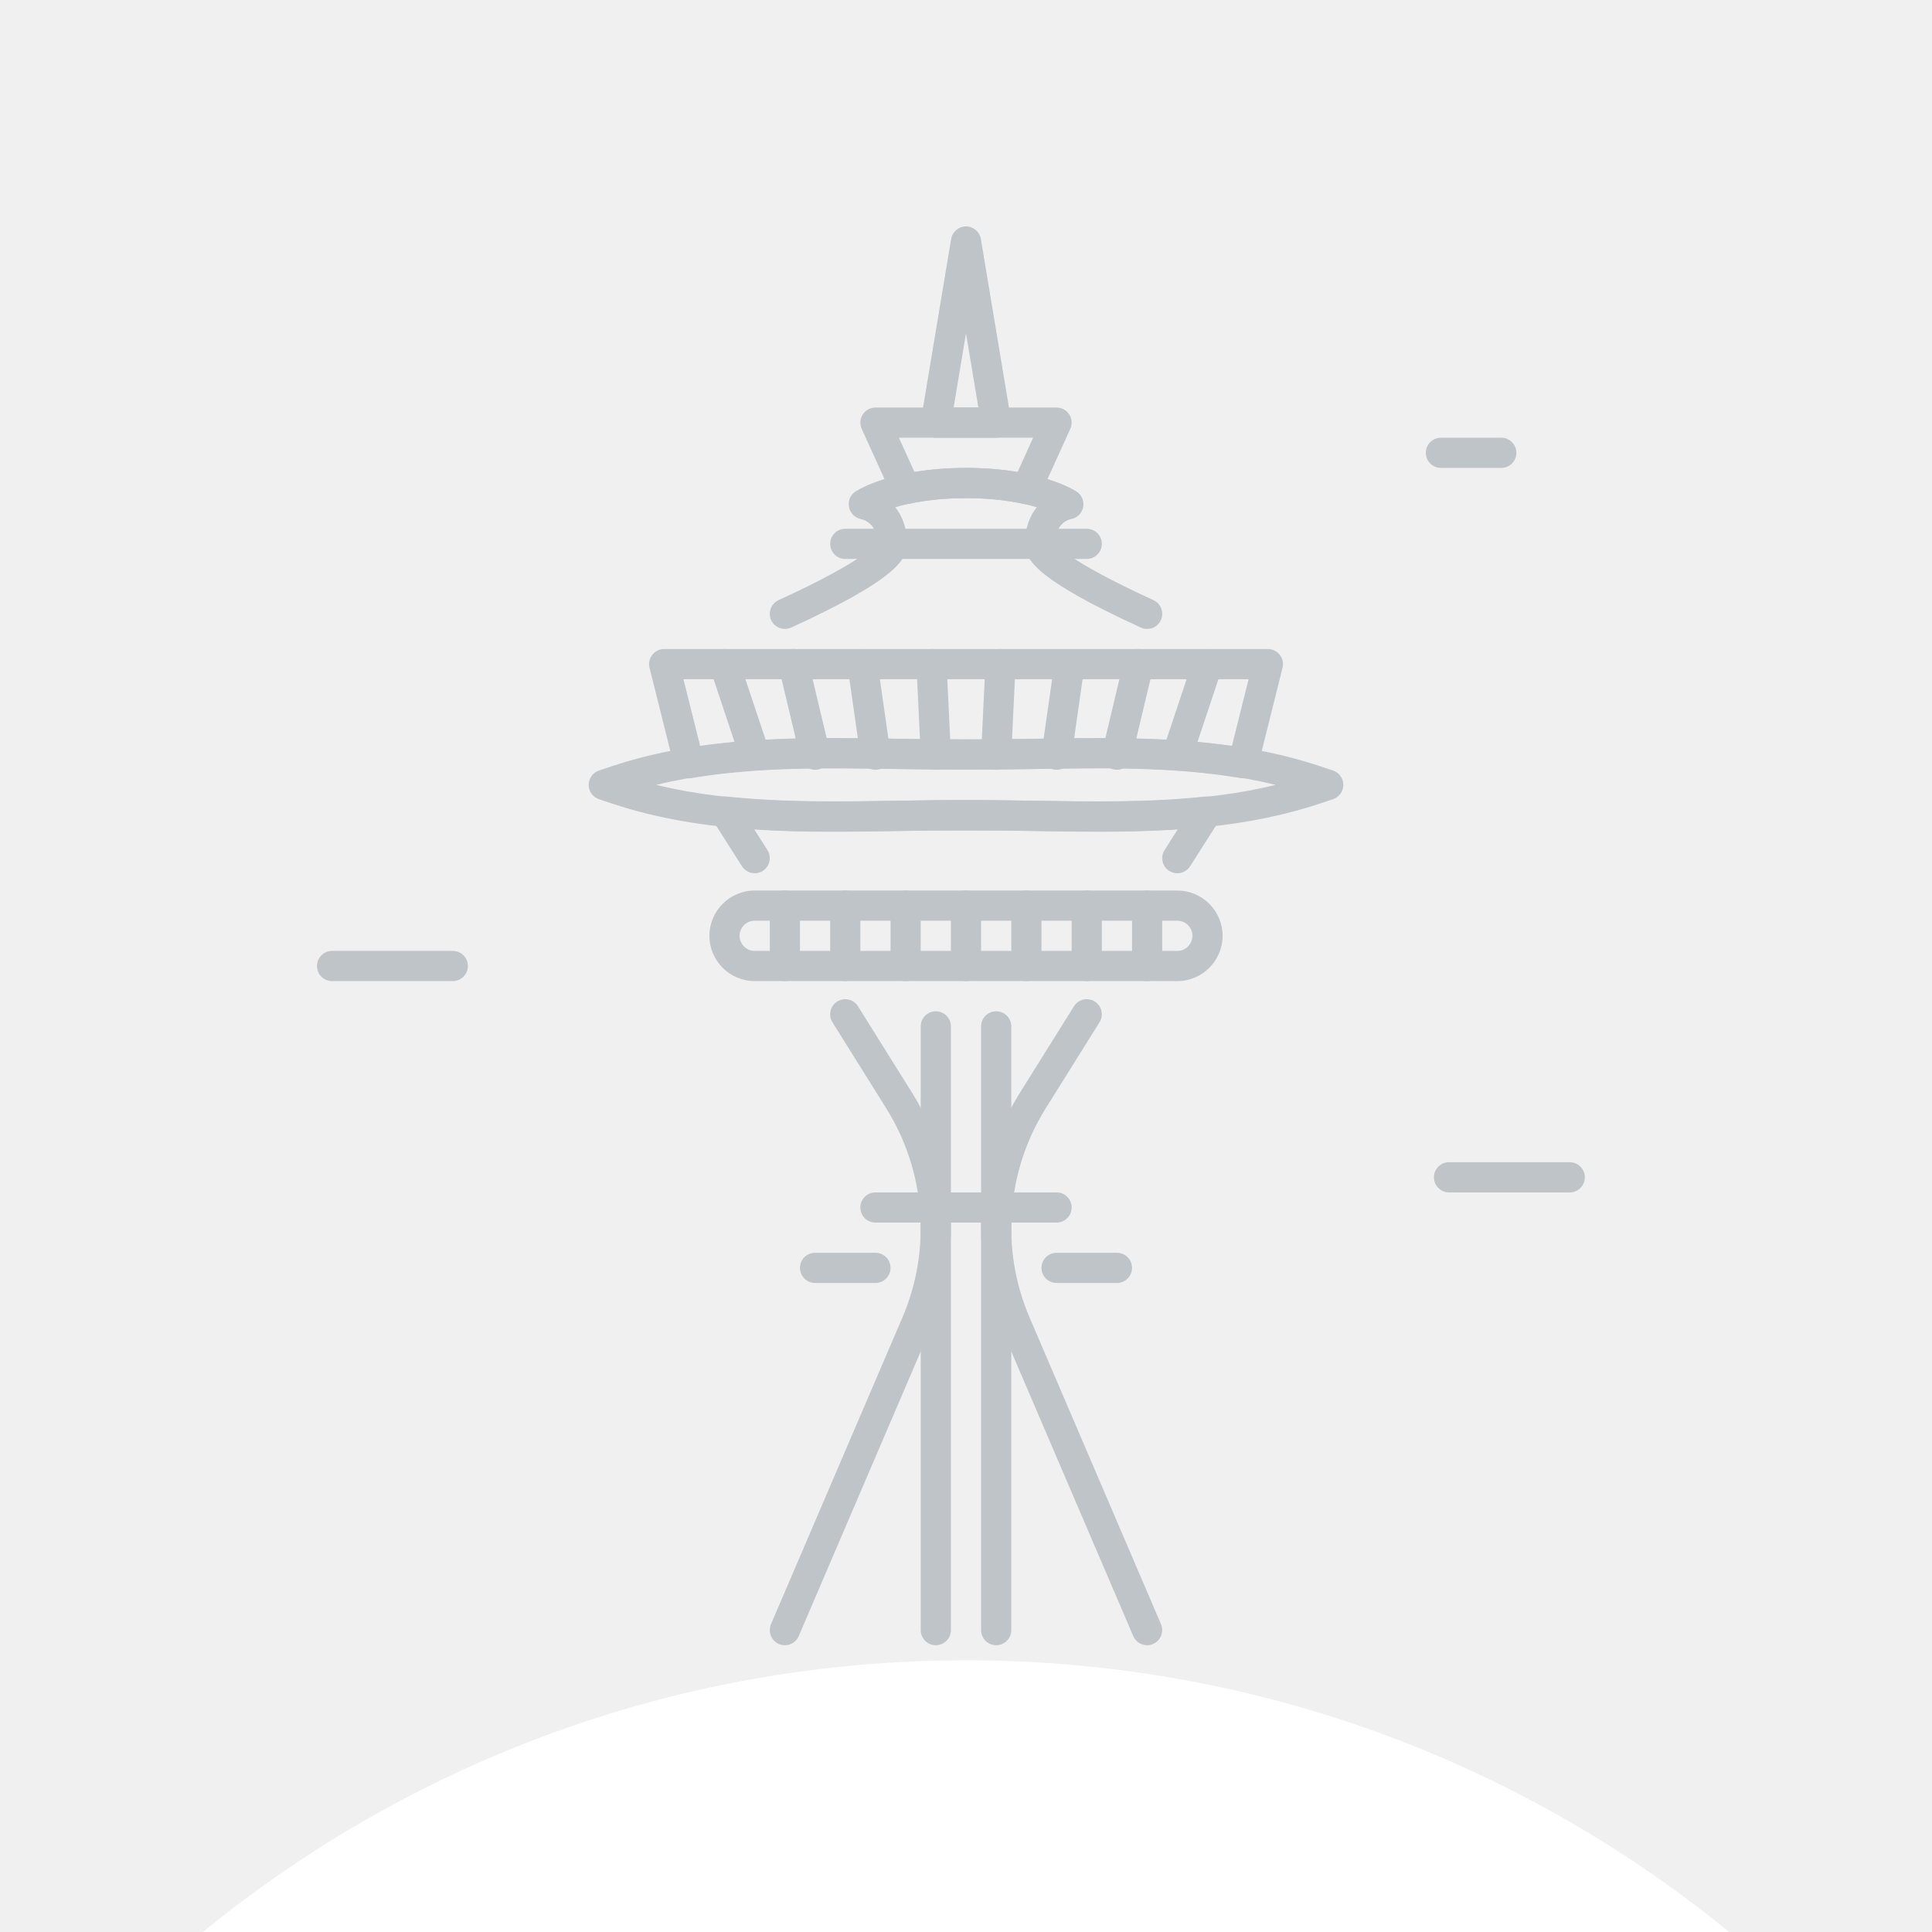
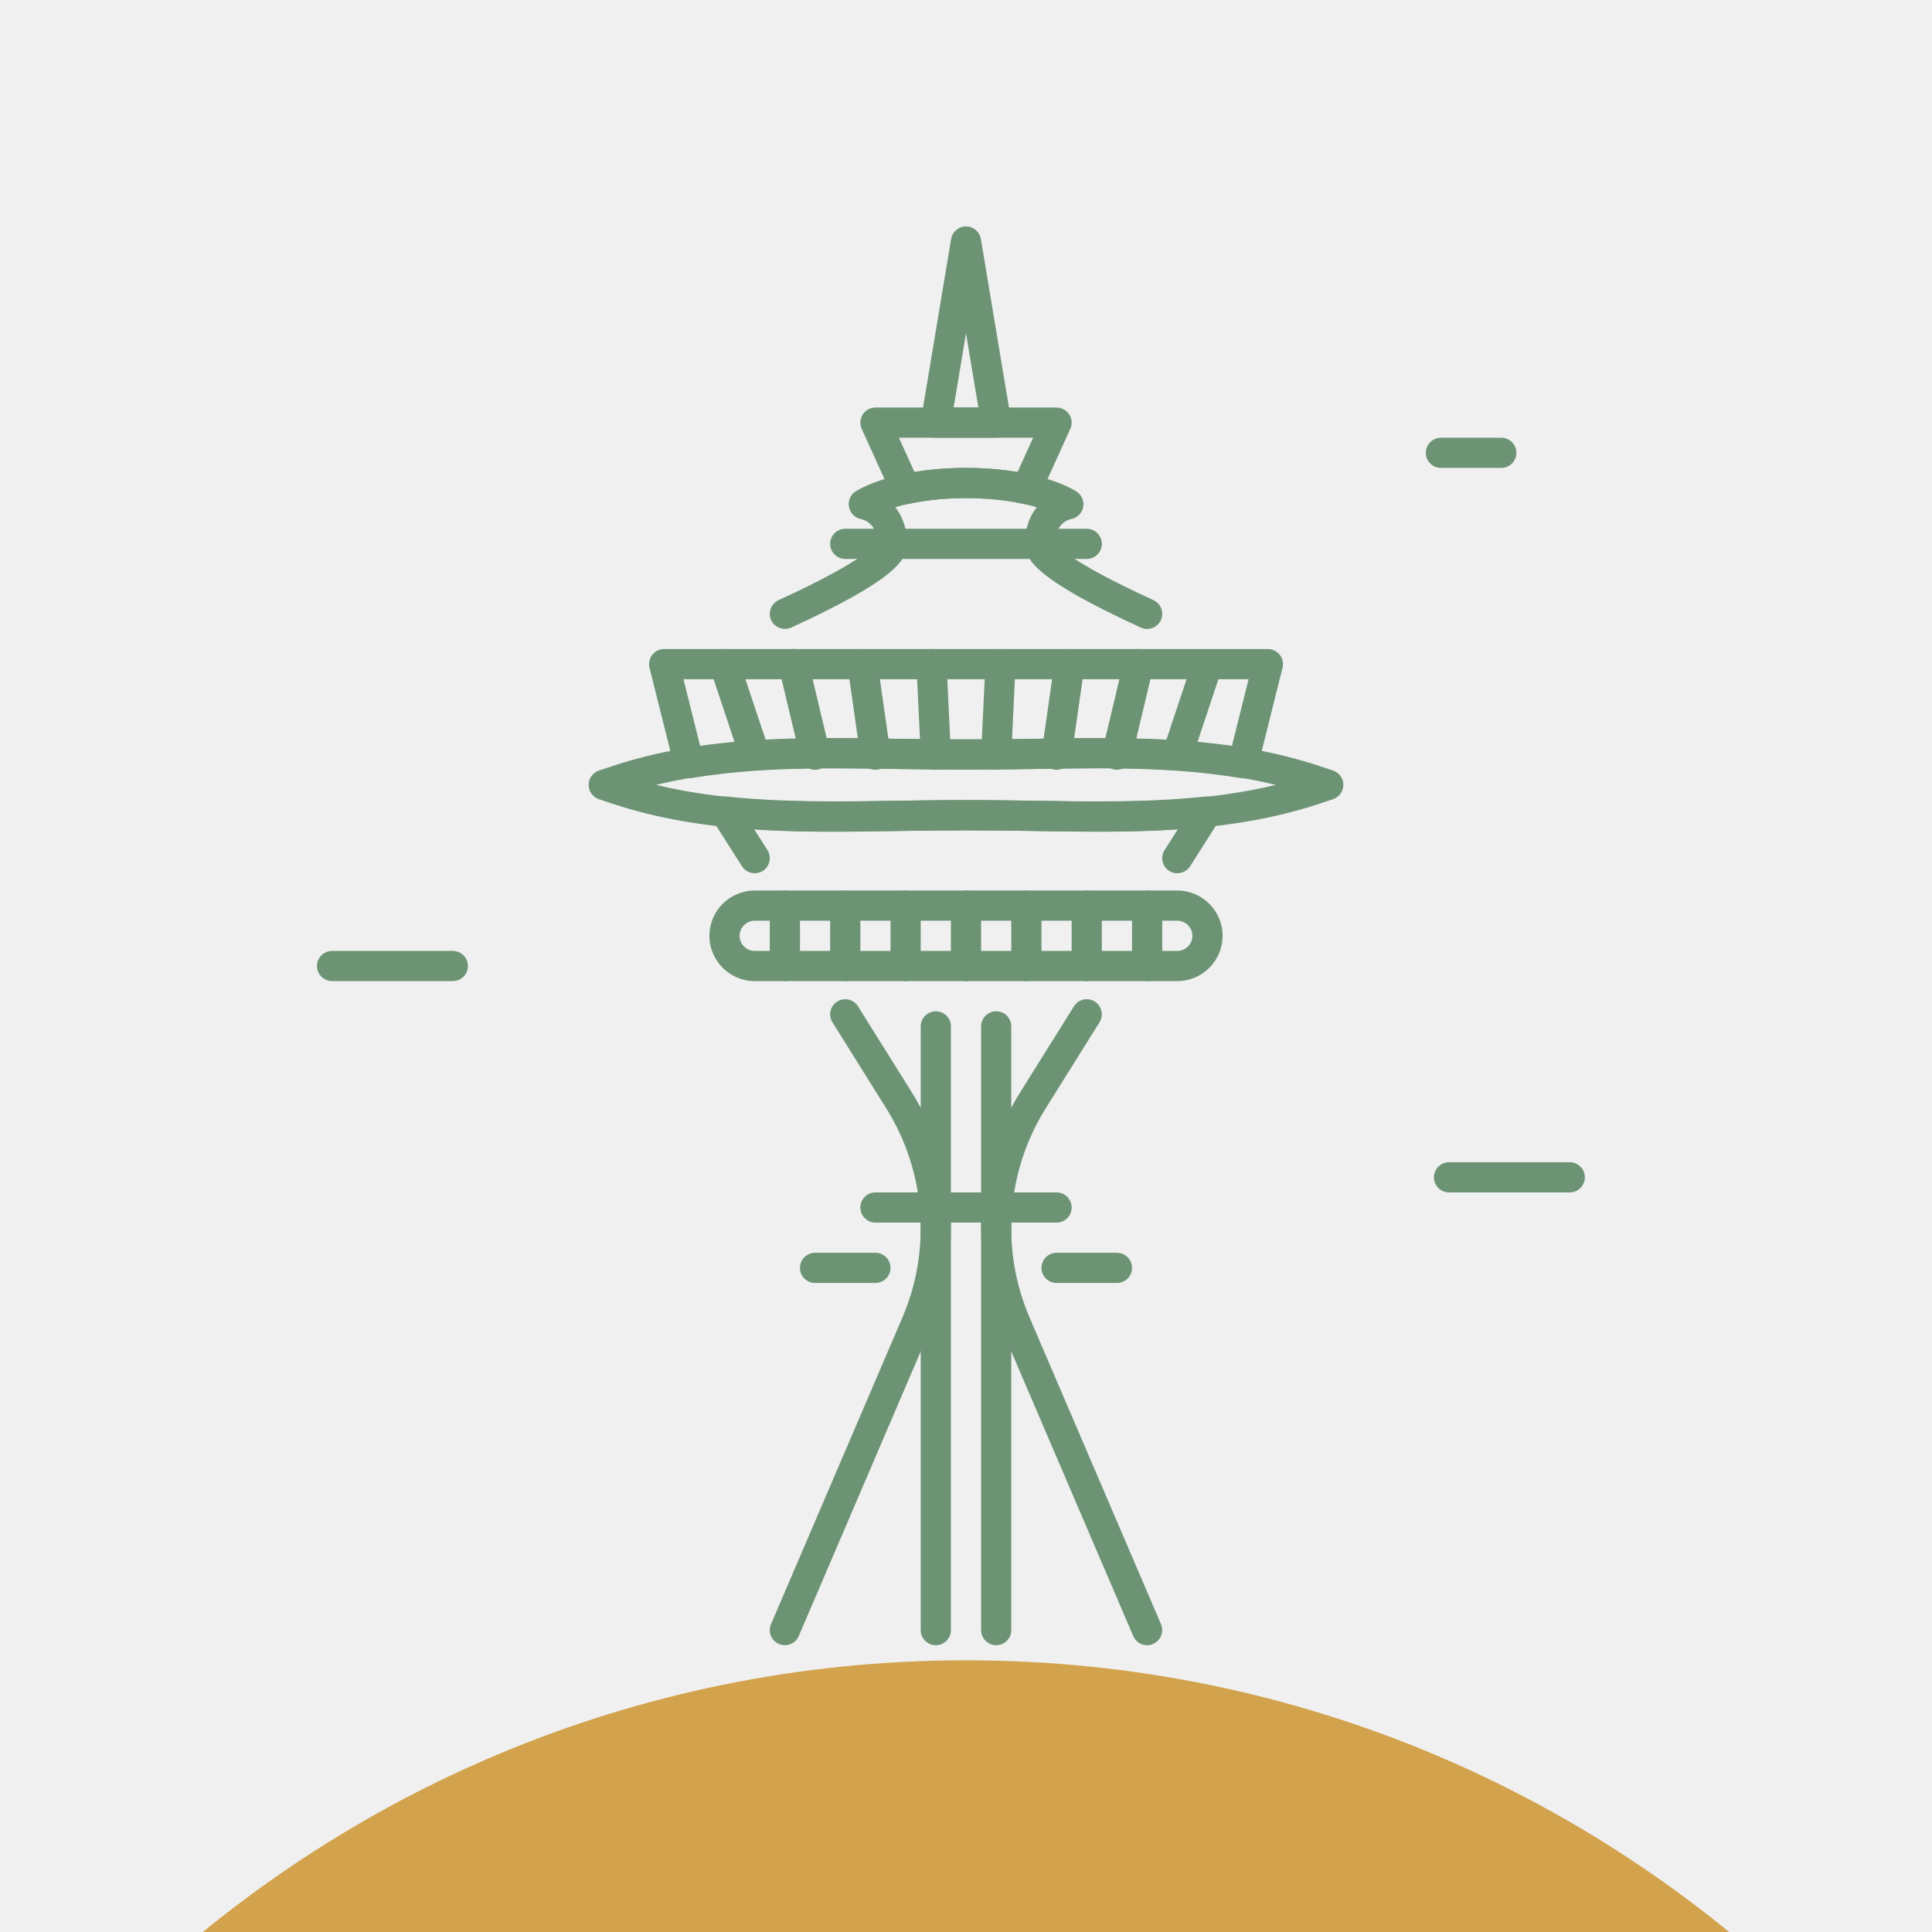
<svg xmlns="http://www.w3.org/2000/svg" width="64px" height="64px" viewBox="0 0 64 64" id="Layer_1" style="enable-background:new 0 0 64 64;" version="1.1" xml:space="preserve">
  <style type="text/css">
- 	.st0{fill:#FFFFFF;}
- 	.st1{fill:#bfc4c9;}
+ 	.st0{fill:#d2a24c;}
+ 	.st1{fill:#6c9474;}
</style>
  <g>
    <g>
      <circle class="st0" cx="32" cy="95" r="40" />
    </g>
    <g>
      <path class="st1" d="M49.732,15.5h-2c-0.276,0-0.5-0.224-0.5-0.5s0.224-0.5,0.5-0.5h2c0.276,0,0.5,0.224,0.5,0.5    S50.009,15.5,49.732,15.5z" />
    </g>
    <g>
      <path class="st1" d="M36.415,27.552c-0.731,0-1.461-0.013-2.185-0.025c-1.482-0.027-2.979-0.027-4.461,0    c-3.161,0.057-6.432,0.113-9.499-0.909l-0.429-0.143C19.638,26.406,19.5,26.216,19.5,26s0.138-0.406,0.342-0.475l0.429-0.143    c3.067-1.022,6.337-0.964,9.499-0.909c1.482,0.027,2.979,0.027,4.461,0c3.162-0.054,6.432-0.113,9.499,0.909l0.429,0.143    C44.362,25.594,44.5,25.784,44.5,26s-0.138,0.406-0.342,0.475l-0.429,0.143C41.364,27.405,38.879,27.552,36.415,27.552z M32,26.5    c0.751,0,1.501,0.014,2.248,0.026c2.798,0.052,5.457,0.097,8.011-0.526c-2.554-0.622-5.214-0.578-8.011-0.526    c-1.494,0.025-3.002,0.025-4.496,0c-2.799-0.051-5.458-0.098-8.011,0.526c2.553,0.623,5.211,0.577,8.011,0.526    C30.499,26.514,31.249,26.5,32,26.5z" />
    </g>
    <g>
      <path class="st1" d="M39,28.928c-0.092,0-0.186-0.025-0.269-0.078c-0.232-0.148-0.302-0.457-0.153-0.69l0.44-0.692    c-1.612,0.107-3.257,0.081-4.856,0.057c-1.438-0.023-2.887-0.023-4.324,0c-1.6,0.024-3.245,0.051-4.856-0.057l0.44,0.692    c0.148,0.233,0.079,0.542-0.153,0.69c-0.232,0.146-0.542,0.078-0.69-0.153l-0.983-1.546c-0.104-0.162-0.104-0.369-0.003-0.532    c0.102-0.162,0.29-0.252,0.478-0.233c1.872,0.199,3.757,0.17,5.752,0.139c1.449-0.023,2.908-0.023,4.357,0    c1.994,0.031,3.88,0.061,5.752-0.139c0.19-0.02,0.377,0.071,0.478,0.233c0.102,0.163,0.101,0.37-0.003,0.532l-0.983,1.546    C39.326,28.846,39.165,28.928,39,28.928z" />
    </g>
    <g>
      <path class="st1" d="M41.18,25.782c-0.027,0-0.055-0.002-0.083-0.007c-2.231-0.375-4.506-0.339-6.912-0.299    c-1.451,0.023-2.918,0.023-4.369,0c-2.407-0.037-4.681-0.075-6.912,0.299c-0.265,0.046-0.505-0.119-0.568-0.372l-0.82-3.282    c-0.037-0.149-0.004-0.308,0.091-0.429S21.846,21.5,22,21.5h20c0.154,0,0.3,0.071,0.395,0.192s0.128,0.279,0.091,0.429    l-0.82,3.282C41.608,25.629,41.405,25.782,41.18,25.782z M22.641,22.5l0.554,2.218c2.182-0.314,4.443-0.277,6.638-0.241    c1.441,0.023,2.895,0.023,4.336,0c2.194-0.036,4.456-0.073,6.638,0.241l0.554-2.218H22.641z" />
    </g>
    <g>
      <path class="st1" d="M38,20.835c-0.07,0-0.141-0.015-0.208-0.045c-3.542-1.622-3.839-2.283-3.839-2.774    c0-0.535,0.165-0.93,0.39-1.212C33.833,16.651,33.06,16.5,32,16.5s-1.832,0.151-2.343,0.304c0.225,0.282,0.39,0.677,0.39,1.212    c0,0.491-0.297,1.152-3.839,2.774c-0.25,0.11-0.547,0.004-0.663-0.247c-0.114-0.251-0.004-0.548,0.247-0.663    c2.943-1.348,3.24-1.87,3.265-1.926c-0.01-0.595-0.417-0.733-0.542-0.76c-0.196-0.042-0.353-0.198-0.391-0.396    c-0.038-0.196,0.039-0.397,0.205-0.51C28.377,16.257,29.523,15.5,32,15.5s3.623,0.757,3.671,0.789    c0.169,0.114,0.251,0.319,0.209,0.519c-0.043,0.199-0.202,0.353-0.403,0.388c-0.116,0.025-0.523,0.164-0.523,0.82l0,0    c0.019,0,0.329,0.524,3.255,1.864c0.251,0.115,0.361,0.412,0.247,0.663C38.37,20.727,38.189,20.835,38,20.835z" />
    </g>
    <g>
      <path class="st1" d="M36,18.516h-8c-0.276,0-0.5-0.224-0.5-0.5s0.224-0.5,0.5-0.5h8c0.276,0,0.5,0.224,0.5,0.5    S36.276,18.516,36,18.516z" />
    </g>
    <g>
      <path class="st1" d="M34,16.702c-0.035,0-0.071-0.004-0.107-0.012c-1.148-0.252-2.637-0.252-3.785,0    c-0.237,0.051-0.466-0.067-0.563-0.281l-1-2.202c-0.07-0.155-0.058-0.335,0.035-0.478C28.672,13.586,28.83,13.5,29,13.5h6    c0.17,0,0.328,0.086,0.42,0.229c0.093,0.143,0.105,0.322,0.035,0.478l-1,2.202C34.373,16.59,34.193,16.702,34,16.702z M32,15.5    c0.601,0,1.174,0.046,1.708,0.136l0.516-1.136h-4.447l0.516,1.136C30.826,15.546,31.399,15.5,32,15.5z" />
    </g>
    <g>
      <path class="st1" d="M33,14.5h-2c-0.147,0-0.286-0.064-0.382-0.177c-0.095-0.112-0.136-0.261-0.111-0.405l1-6    C31.547,7.677,31.756,7.5,32,7.5s0.453,0.177,0.493,0.418l1,6c0.024,0.145-0.017,0.293-0.111,0.405    C33.286,14.436,33.147,14.5,33,14.5z M31.59,13.5h0.82L32,11.041L31.59,13.5z" />
    </g>
    <g>
      <path class="st1" d="M39,32.5H25c-0.827,0-1.5-0.673-1.5-1.5s0.673-1.5,1.5-1.5h14c0.827,0,1.5,0.673,1.5,1.5S39.827,32.5,39,32.5    z M25,30.5c-0.275,0-0.5,0.225-0.5,0.5s0.225,0.5,0.5,0.5h14c0.275,0,0.5-0.225,0.5-0.5s-0.225-0.5-0.5-0.5H25z" />
    </g>
    <g>
      <path class="st1" d="M26,32.5c-0.276,0-0.5-0.224-0.5-0.5v-2c0-0.276,0.224-0.5,0.5-0.5s0.5,0.224,0.5,0.5v2    C26.5,32.276,26.276,32.5,26,32.5z" />
    </g>
    <g>
      <path class="st1" d="M28,32.5c-0.276,0-0.5-0.224-0.5-0.5v-2c0-0.276,0.224-0.5,0.5-0.5s0.5,0.224,0.5,0.5v2    C28.5,32.276,28.276,32.5,28,32.5z" />
    </g>
    <g>
      <path class="st1" d="M30,32.5c-0.276,0-0.5-0.224-0.5-0.5v-2c0-0.276,0.224-0.5,0.5-0.5s0.5,0.224,0.5,0.5v2    C30.5,32.276,30.276,32.5,30,32.5z" />
    </g>
    <g>
      <path class="st1" d="M32,32.5c-0.276,0-0.5-0.224-0.5-0.5v-2c0-0.276,0.224-0.5,0.5-0.5s0.5,0.224,0.5,0.5v2    C32.5,32.276,32.276,32.5,32,32.5z" />
    </g>
    <g>
      <path class="st1" d="M34,32.5c-0.276,0-0.5-0.224-0.5-0.5v-2c0-0.276,0.224-0.5,0.5-0.5s0.5,0.224,0.5,0.5v2    C34.5,32.276,34.276,32.5,34,32.5z" />
    </g>
    <g>
      <path class="st1" d="M36,32.5c-0.276,0-0.5-0.224-0.5-0.5v-2c0-0.276,0.224-0.5,0.5-0.5s0.5,0.224,0.5,0.5v2    C36.5,32.276,36.276,32.5,36,32.5z" />
    </g>
    <g>
      <path class="st1" d="M38,32.5c-0.276,0-0.5-0.224-0.5-0.5v-2c0-0.276,0.224-0.5,0.5-0.5s0.5,0.224,0.5,0.5v2    C38.5,32.276,38.276,32.5,38,32.5z" />
    </g>
    <g>
      <path class="st1" d="M25,25.5c-0.209,0-0.404-0.133-0.475-0.342l-1-3c-0.087-0.262,0.055-0.545,0.316-0.633    c0.263-0.086,0.545,0.055,0.633,0.316l1,3c0.087,0.262-0.055,0.545-0.316,0.633C25.105,25.492,25.053,25.5,25,25.5z" />
    </g>
    <g>
      <path class="st1" d="M27,25.5c-0.227,0-0.432-0.154-0.486-0.384l-0.714-3c-0.064-0.27,0.102-0.539,0.37-0.603    c0.27-0.068,0.538,0.103,0.603,0.37l0.714,3c0.064,0.27-0.102,0.539-0.37,0.603C27.077,25.496,27.038,25.5,27,25.5z" />
    </g>
    <g>
      <path class="st1" d="M28.999,25.5c-0.244,0-0.458-0.18-0.494-0.43l-0.429-3c-0.039-0.272,0.151-0.526,0.425-0.565    c0.266-0.033,0.525,0.15,0.565,0.425l0.429,3c0.039,0.272-0.151,0.526-0.425,0.565C29.047,25.498,29.022,25.5,28.999,25.5z" />
    </g>
    <g>
      <path class="st1" d="M31,25.5c-0.266,0-0.486-0.209-0.499-0.477l-0.143-3c-0.014-0.275,0.199-0.51,0.476-0.522    c0.272-0.027,0.509,0.2,0.522,0.476l0.143,3c0.014,0.275-0.199,0.51-0.476,0.522C31.016,25.5,31.008,25.5,31,25.5z" />
    </g>
    <g>
      <path class="st1" d="M33,25.5c-0.008,0-0.016,0-0.023-0.001c-0.276-0.013-0.489-0.247-0.476-0.522l0.143-3    c0.013-0.275,0.244-0.5,0.522-0.476c0.276,0.013,0.489,0.247,0.476,0.522l-0.143,3C33.486,25.291,33.266,25.5,33,25.5z" />
    </g>
    <g>
      <path class="st1" d="M35.001,25.5c-0.023,0-0.048-0.002-0.071-0.005c-0.273-0.039-0.464-0.293-0.425-0.565l0.429-3    c0.04-0.274,0.299-0.458,0.565-0.425c0.273,0.039,0.464,0.293,0.425,0.565l-0.429,3C35.459,25.32,35.245,25.5,35.001,25.5z" />
    </g>
    <g>
      <path class="st1" d="M37,25.5c-0.038,0-0.077-0.004-0.116-0.014c-0.269-0.063-0.435-0.333-0.37-0.603l0.714-3    c0.063-0.268,0.331-0.438,0.603-0.37c0.269,0.063,0.435,0.333,0.37,0.603l-0.714,3C37.432,25.346,37.227,25.5,37,25.5z" />
    </g>
    <g>
      <path class="st1" d="M39,25.5c-0.053,0-0.105-0.008-0.158-0.025c-0.262-0.088-0.403-0.371-0.316-0.633l1-3    c0.089-0.261,0.372-0.401,0.633-0.316c0.262,0.088,0.403,0.371,0.316,0.633l-1,3C39.404,25.367,39.209,25.5,39,25.5z" />
    </g>
    <g>
      <path class="st1" d="M26,54.5c-0.066,0-0.133-0.013-0.197-0.04c-0.254-0.109-0.371-0.403-0.263-0.657l4.354-10.16    c0.966-2.254,0.767-4.841-0.532-6.921l-1.786-2.857c-0.146-0.233-0.075-0.542,0.159-0.688c0.232-0.146,0.542-0.076,0.688,0.159    l1.786,2.857c1.473,2.356,1.698,5.289,0.604,7.845l-4.354,10.16C26.378,54.387,26.193,54.5,26,54.5z" />
    </g>
    <g>
      <path class="st1" d="M38,54.5c-0.193,0-0.378-0.113-0.46-0.303l-4.354-10.16c-1.094-2.556-0.868-5.488,0.604-7.845l1.786-2.857    c0.147-0.235,0.457-0.305,0.688-0.159c0.234,0.146,0.306,0.455,0.159,0.688l-1.786,2.857c-1.299,2.08-1.498,4.667-0.532,6.921    l4.354,10.16c0.108,0.254-0.009,0.548-0.263,0.657C38.133,54.487,38.066,54.5,38,54.5z" />
    </g>
    <g>
      <path class="st1" d="M33,54.5c-0.276,0-0.5-0.224-0.5-0.5V34c0-0.276,0.224-0.5,0.5-0.5s0.5,0.224,0.5,0.5v20    C33.5,54.276,33.276,54.5,33,54.5z" />
    </g>
    <g>
      <path class="st1" d="M31,54.5c-0.276,0-0.5-0.224-0.5-0.5V34c0-0.276,0.224-0.5,0.5-0.5s0.5,0.224,0.5,0.5v20    C31.5,54.276,31.276,54.5,31,54.5z" />
    </g>
    <g>
      <path class="st1" d="M35,40.5h-6c-0.276,0-0.5-0.224-0.5-0.5s0.224-0.5,0.5-0.5h6c0.276,0,0.5,0.224,0.5,0.5S35.276,40.5,35,40.5z    " />
    </g>
    <g>
      <path class="st1" d="M37,42.5h-2c-0.276,0-0.5-0.224-0.5-0.5s0.224-0.5,0.5-0.5h2c0.276,0,0.5,0.224,0.5,0.5S37.276,42.5,37,42.5z    " />
    </g>
    <g>
      <path class="st1" d="M29,42.5h-2c-0.276,0-0.5-0.224-0.5-0.5s0.224-0.5,0.5-0.5h2c0.276,0,0.5,0.224,0.5,0.5S29.276,42.5,29,42.5z    " />
    </g>
    <g>
      <path class="st1" d="M15,32.5h-4c-0.276,0-0.5-0.224-0.5-0.5s0.224-0.5,0.5-0.5h4c0.276,0,0.5,0.224,0.5,0.5S15.276,32.5,15,32.5z    " />
    </g>
    <g>
      <path class="st1" d="M52,39.5h-4c-0.276,0-0.5-0.224-0.5-0.5s0.224-0.5,0.5-0.5h4c0.276,0,0.5,0.224,0.5,0.5S52.276,39.5,52,39.5z    " />
    </g>
  </g>
</svg>
